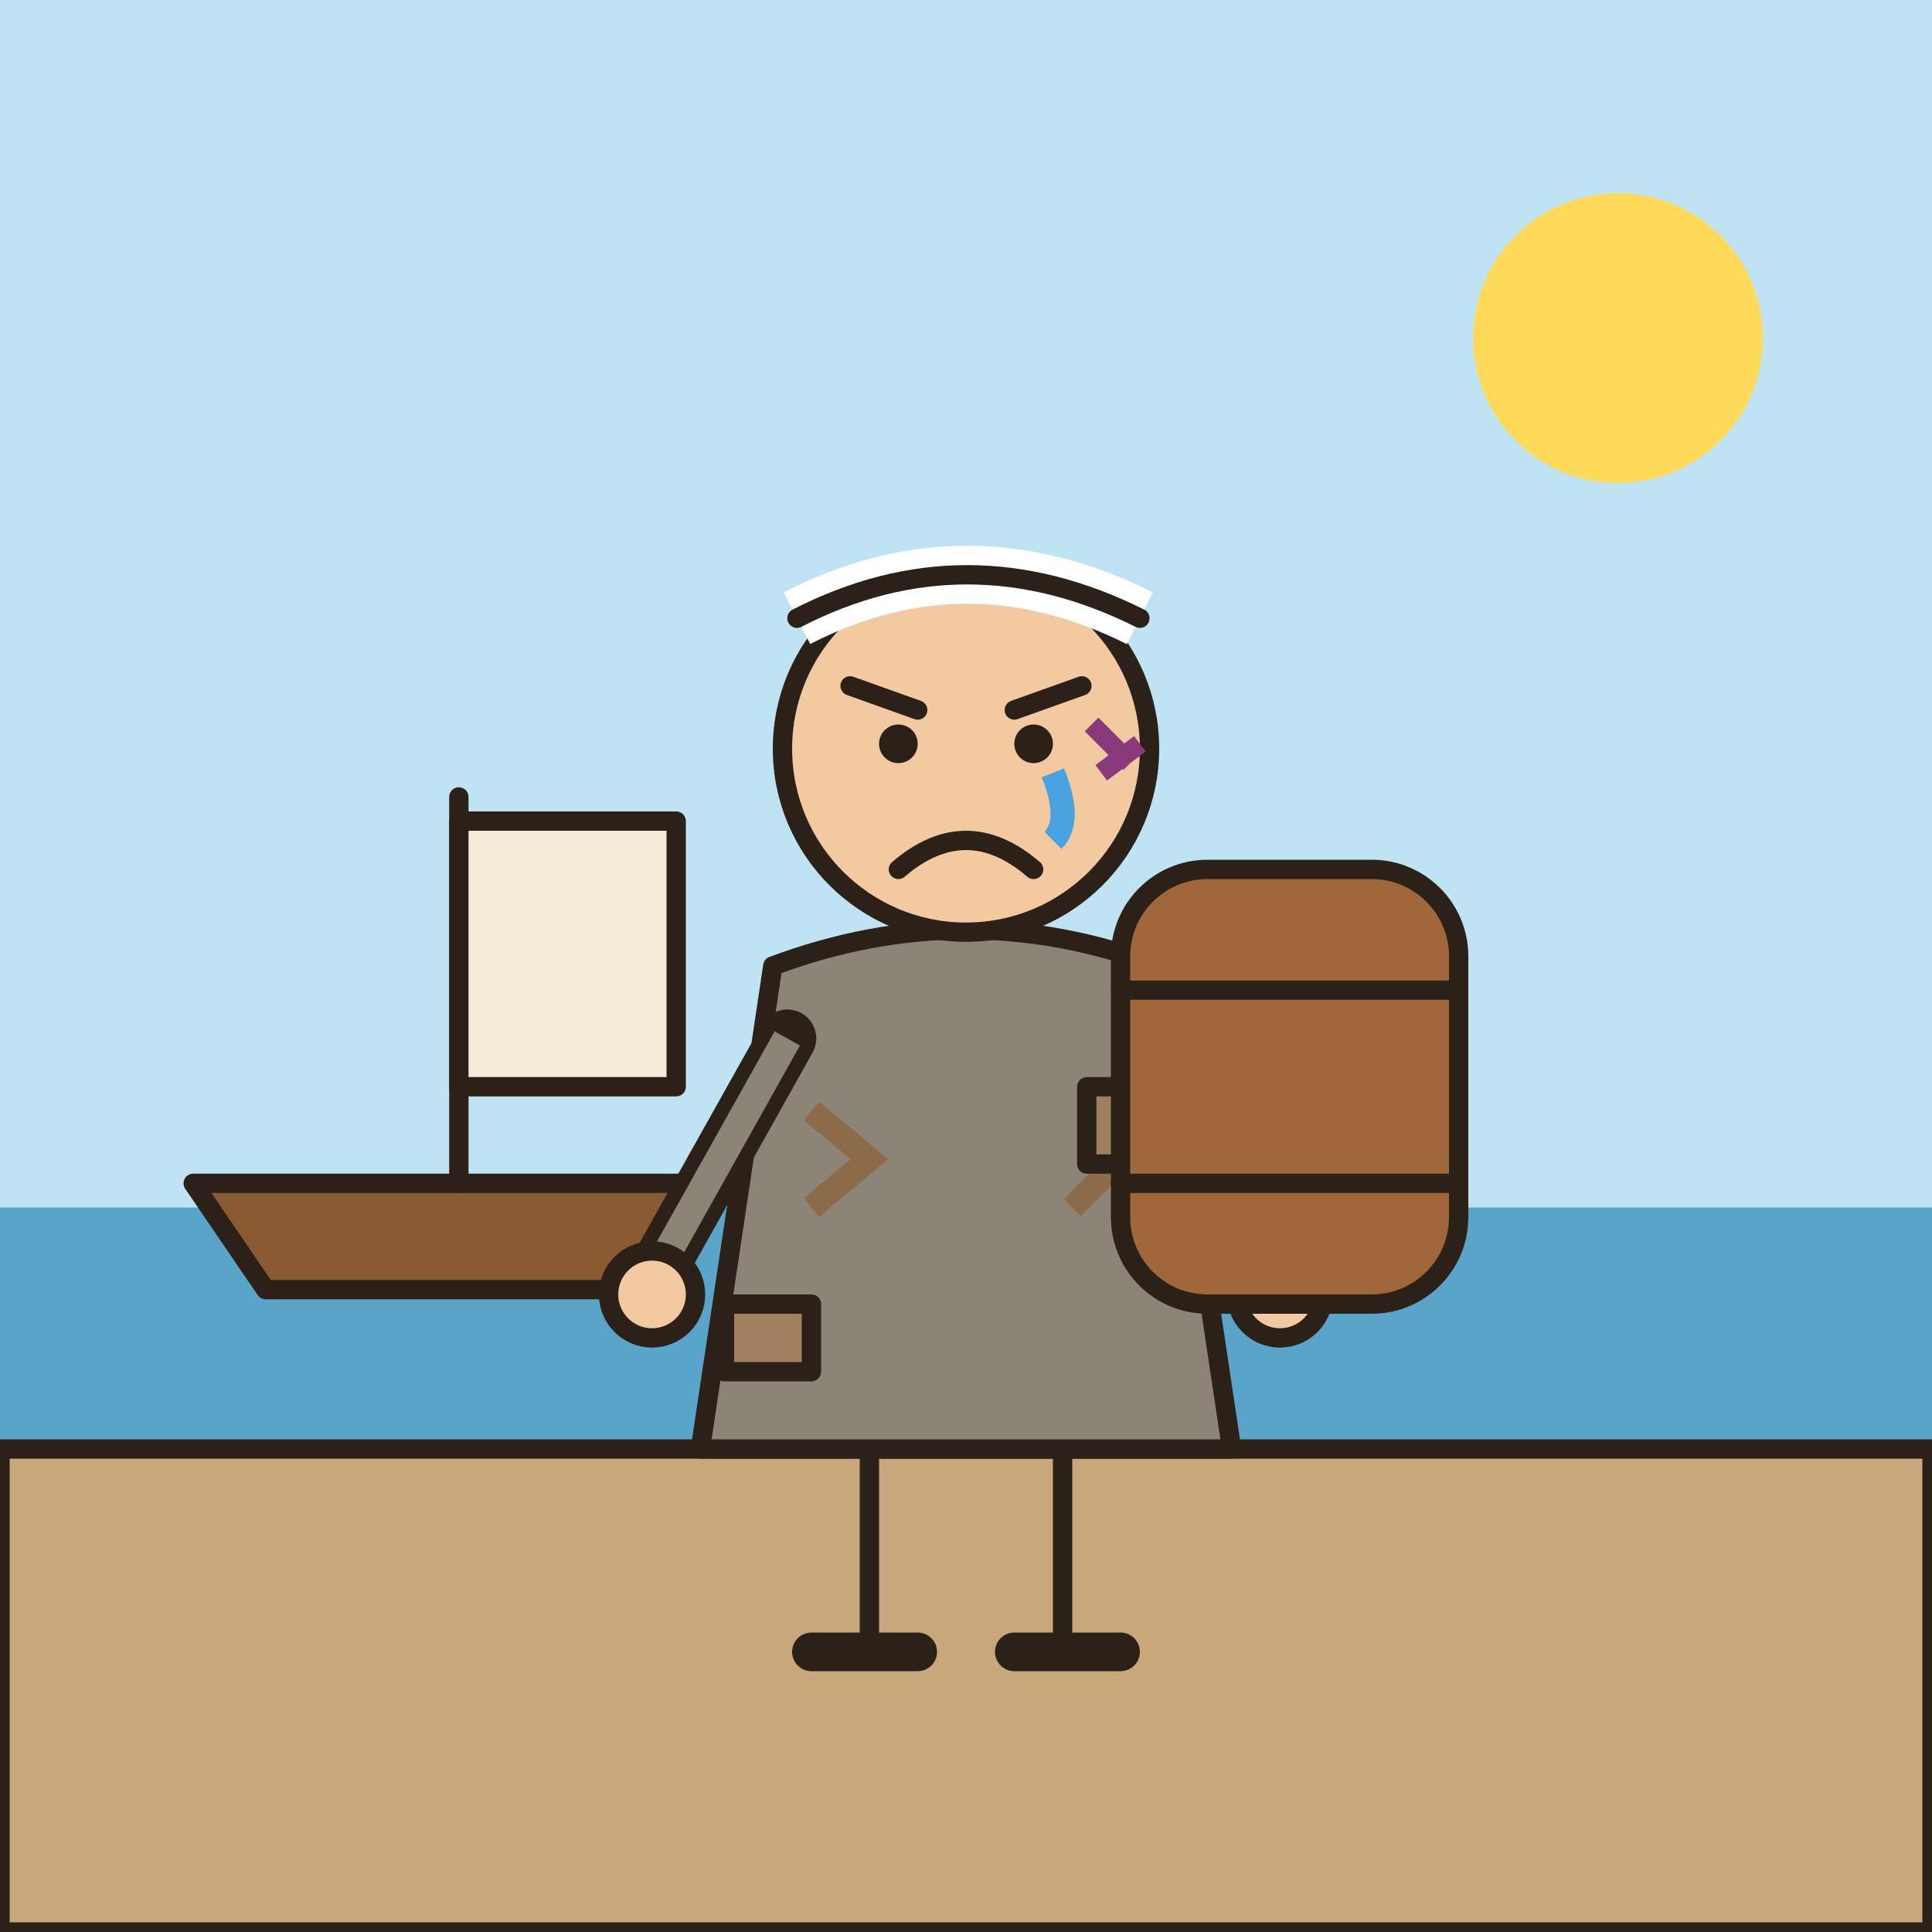
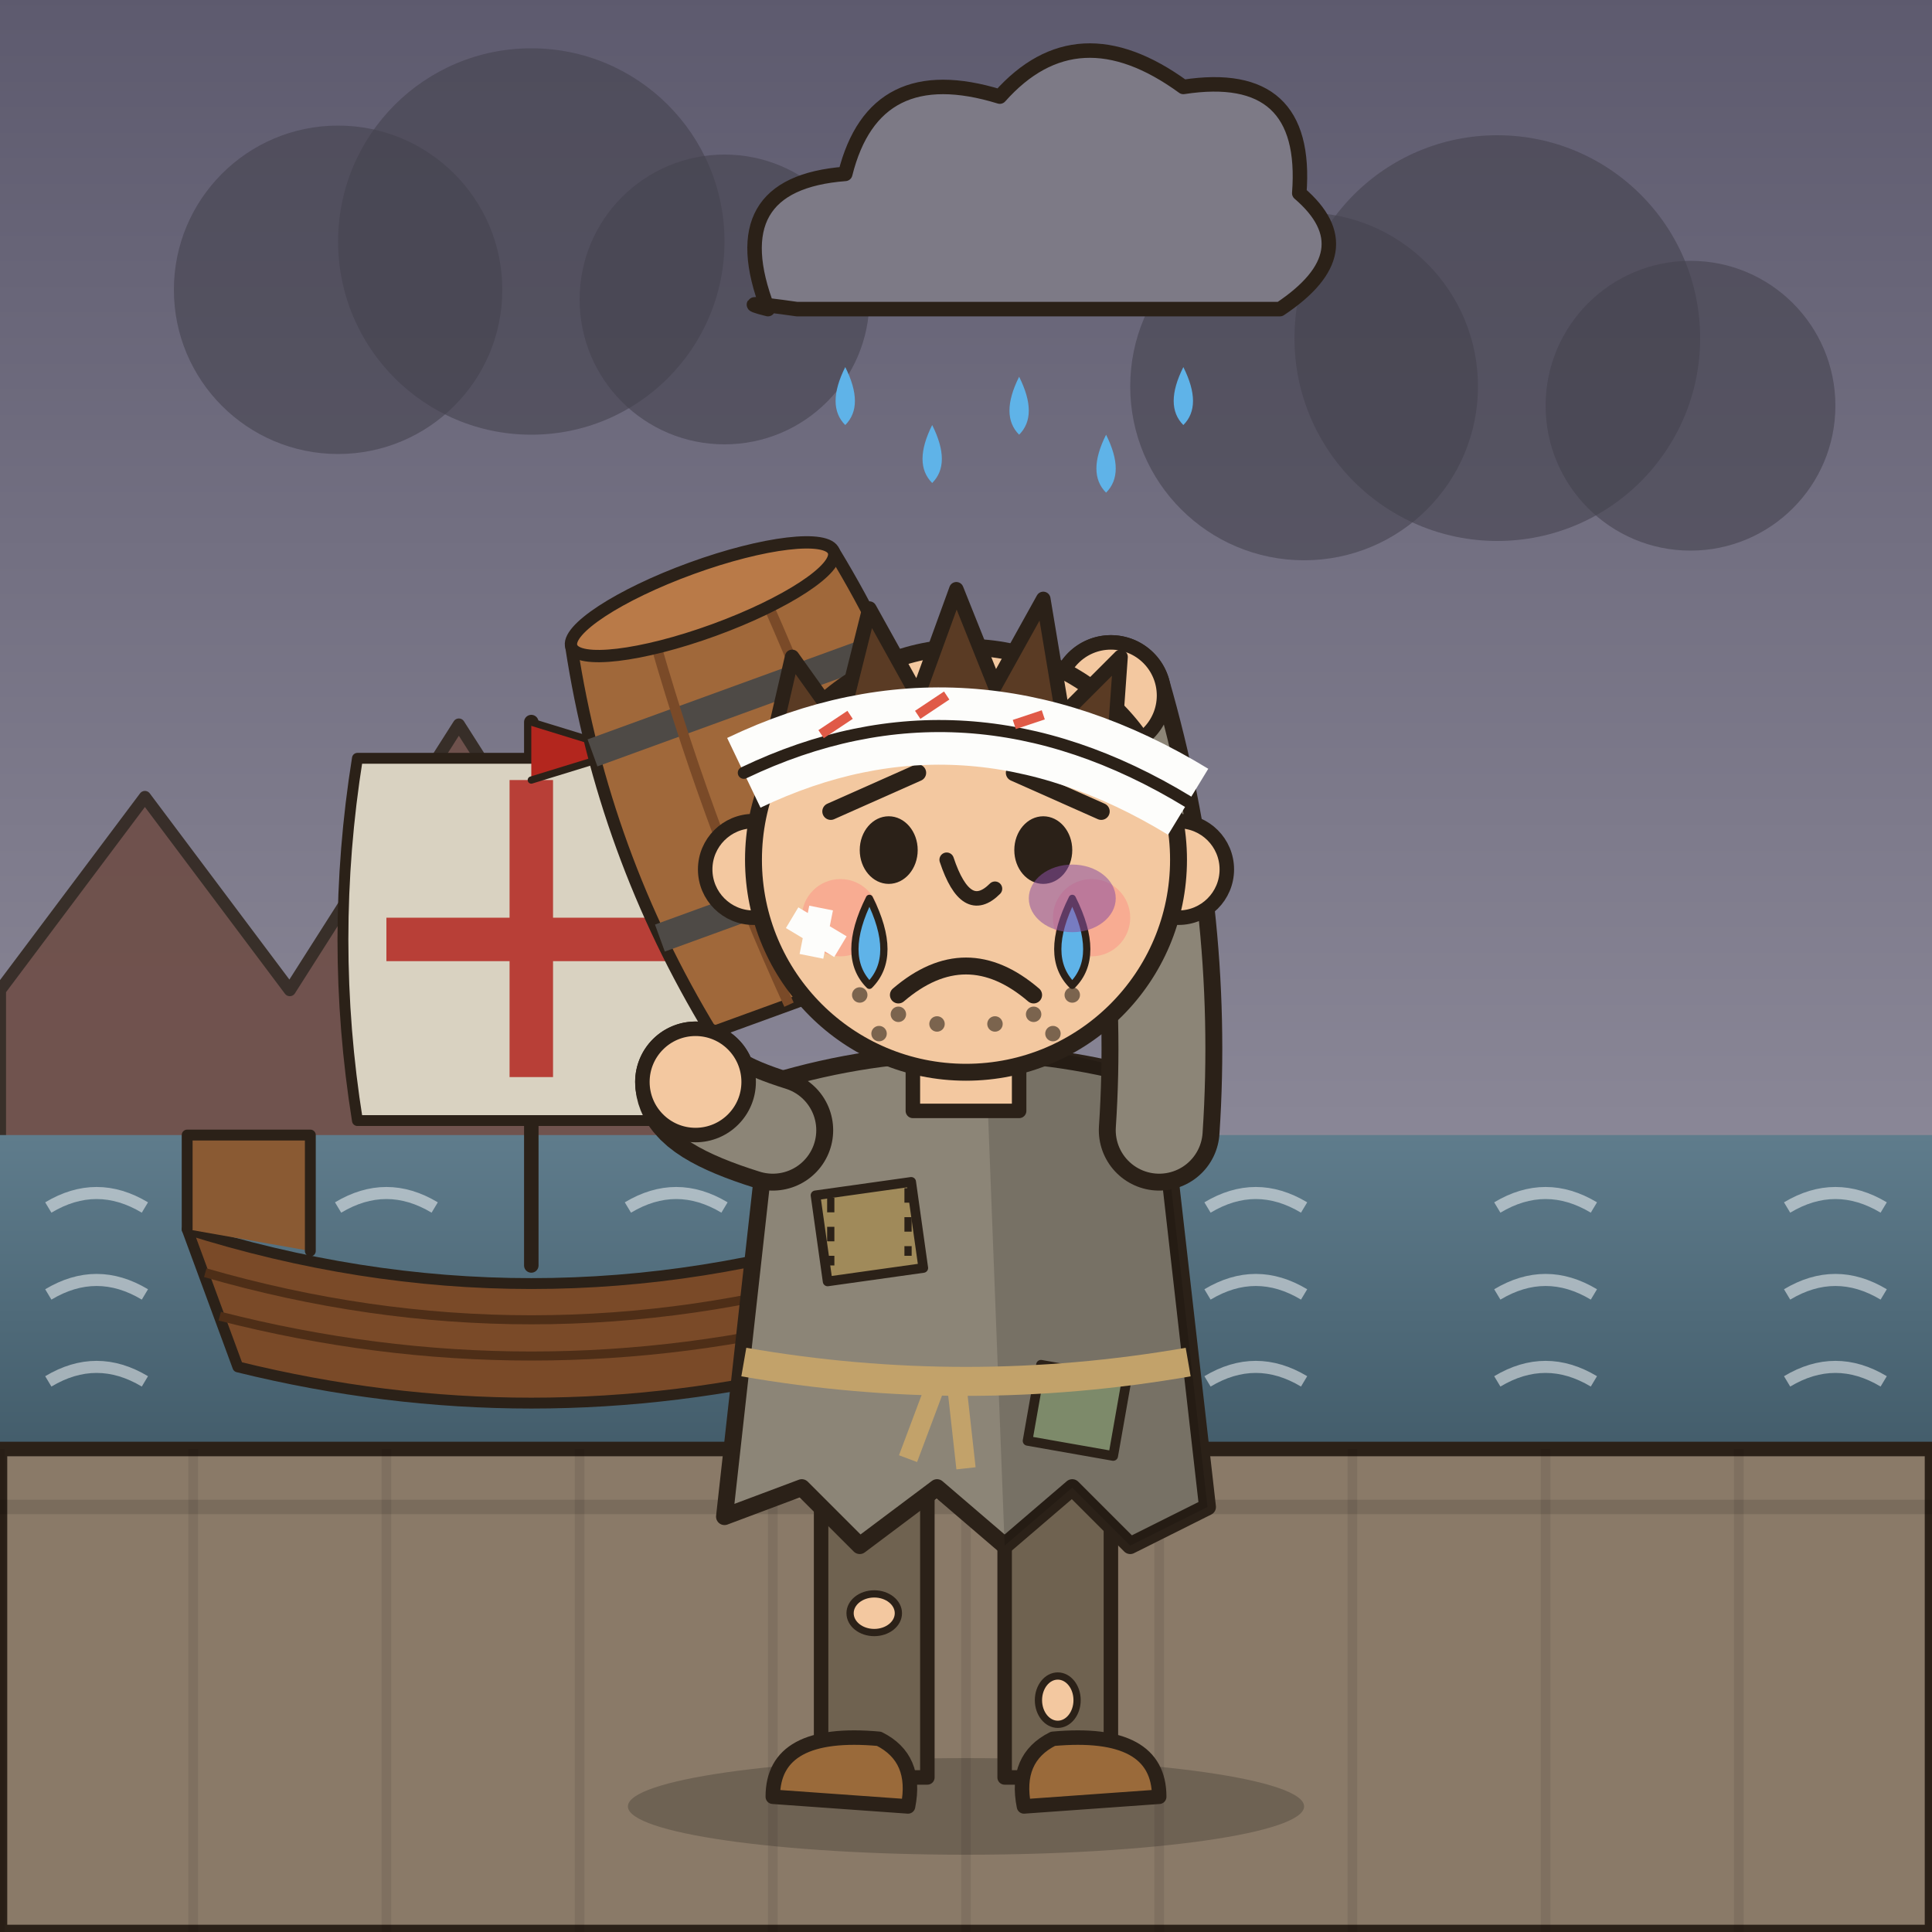
<svg xmlns="http://www.w3.org/2000/svg" viewBox="0 0 400 400" role="img" aria-label="Ruiniert">
-   <rect width="400" height="400" fill="#bfe3f2" />
-   <circle cx="335" cy="70" r="30" fill="#ffd95a" />
-   <rect y="250" width="400" height="60" fill="#5aa3c9" />
-   <path d="M40 245 h110 l-15 22 h-80 z" fill="#8a5a33" stroke="#2b2118" stroke-width="4" stroke-linejoin="round" stroke-linecap="round" />
-   <path d="M95 245 v-80" stroke="#2b2118" stroke-width="4" stroke-linejoin="round" stroke-linecap="round" />
-   <path d="M95 170 h45 v55 h-45 z" fill="#f4ecd8" stroke="#2b2118" stroke-width="4" stroke-linejoin="round" stroke-linecap="round" />
-   <rect y="300" width="400" height="100" fill="#c9a77c" stroke="#2b2118" stroke-width="4" stroke-linejoin="round" stroke-linecap="round" />
-   <path d="M180 290 v50 M220 290 v50" stroke="#2b2118" stroke-width="4" stroke-linejoin="round" stroke-linecap="round" />
-   <path d="M168 342 h22 M210 342 h22" stroke="#2b2118" stroke-linejoin="round" stroke-linecap="round" stroke-width="8" />
-   <path d="M160 200 Q200 185 240 200 L255 300 H145 Z" fill="#8c8577" stroke="#2b2118" stroke-width="4" stroke-linejoin="round" stroke-linecap="round" />
-   <path d="M163 215 L135 265 M237 215 L265 265" stroke="#2b2118" stroke-linejoin="round" stroke-linecap="round" stroke-width="12" />
-   <path d="M163 215 L135 265 M237 215 L265 265" stroke="#8c8577" stroke-width="6" />
-   <circle cx="135" cy="268" r="9" fill="#f2c9a0" stroke="#2b2118" stroke-width="4" stroke-linejoin="round" stroke-linecap="round" />
-   <circle cx="265" cy="268" r="9" fill="#f2c9a0" stroke="#2b2118" stroke-width="4" stroke-linejoin="round" stroke-linecap="round" />
-   <circle cx="200" cy="155" r="38" fill="#f2c9a0" stroke="#2b2118" stroke-width="4" stroke-linejoin="round" stroke-linecap="round" />
-   <circle cx="186" cy="154" r="4" fill="#2b2118" />
-   <circle cx="214" cy="154" r="4" fill="#2b2118" />
-   <path d="M176 142 l14 5 M224 142 l-14 5" stroke="#2b2118" stroke-width="4" stroke-linejoin="round" stroke-linecap="round" />
-   <path d="M186 180 Q200 168 214 180" stroke="#2b2118" stroke-width="4" stroke-linejoin="round" stroke-linecap="round" fill="none" />
-   <path d="M218 160 q4 10 0 14" stroke="#4aa3df" stroke-width="5" fill="none" />
-   <path d="M168 230 l12 10 l-12 10 M222 250 l10 -10 l10 10" stroke="#8c6b4a" stroke-width="5" fill="none" />
-   <rect x="150" y="270" width="18" height="14" fill="#a08060" stroke="#2b2118" stroke-width="4" stroke-linejoin="round" stroke-linecap="round" />
-   <rect x="225" y="225" width="16" height="16" fill="#a08060" stroke="#2b2118" stroke-width="4" stroke-linejoin="round" stroke-linecap="round" />
-   <path d="M165 128 Q200 110 236 128" stroke="#fff" stroke-width="12" fill="none" />
-   <path d="M165 128 Q200 110 236 128" stroke="#2b2118" stroke-width="4" stroke-linejoin="round" stroke-linecap="round" fill="none" />
-   <path d="M226 150 l8 8 M228 160 l8 -6" stroke="#8a3a7a" stroke-width="4" />
-   <rect x="232" y="180" width="70" height="90" rx="18" fill="#a0683a" stroke="#2b2118" stroke-width="4" stroke-linejoin="round" stroke-linecap="round" />
-   <path d="M232 205 h70 M232 245 h70" stroke="#2b2118" stroke-width="4" stroke-linejoin="round" stroke-linecap="round" />
+   <defs>
+     <linearGradient id="tag" x1="0" y1="0" x2="0" y2="1">
+       <stop offset="0" stop-color="#7cc4ec" />
+       <stop offset="1" stop-color="#d9f0fb" />
+     </linearGradient>
+     <linearGradient id="grau" x1="0" y1="0" x2="0" y2="1">
+       <stop offset="0" stop-color="#5d5a6e" />
+       <stop offset="1" stop-color="#a9a6b3" />
+     </linearGradient>
+     <linearGradient id="wasser" x1="0" y1="0" x2="0" y2="1">
+       <stop offset="0" stop-color="#3d8fbf" />
+       <stop offset="1" stop-color="#25668f" />
+     </linearGradient>
+     <linearGradient id="wasser_grau" x1="0" y1="0" x2="0" y2="1">
+       <stop offset="0" stop-color="#5f7c8c" />
+       <stop offset="1" stop-color="#3f5866" />
+     </linearGradient>
+     <radialGradient id="gold" cx=".35" cy=".35" r=".7">
+       <stop offset="0" stop-color="#fff2a8" />
+       <stop offset=".5" stop-color="#f2c230" />
+       <stop offset="1" stop-color="#b9861a" />
+     </radialGradient>
+   </defs>
+   <clipPath id="r">
+     <rect width="400" height="400" rx="0" />
+   </clipPath>
+   <g clip-path="url(#r)">
+     <rect width="400" height="400" fill="url(#grau)" />
+     <circle cx="70" cy="60" r="34" fill="#45424f" opacity=".6" />
+     <circle cx="110" cy="50" r="40" fill="#45424f" opacity=".6" />
+     <circle cx="150" cy="62" r="30" fill="#45424f" opacity=".6" />
+     <circle cx="270" cy="80" r="36" fill="#45424f" opacity=".6" />
+     <circle cx="310" cy="70" r="42" fill="#45424f" opacity=".6" />
+     <circle cx="350" cy="84" r="30" fill="#45424f" opacity=".6" />
+     <path d="M0 205 l30 -40 l30 40 l35 -55 l35 55 h10 v40 h-140 z" fill="#6c4a42" stroke="#2b2118" stroke-width="2.5" stroke-linejoin="round" stroke-linecap="round" opacity=".85" />
+     <rect y="235" width="400" height="75" fill="url(#wasser_grau)" />
+     <path d="M10 250 q10 -6 20 0" stroke="#fff" stroke-opacity=".5" stroke-width="2.5" fill="none" />
+     <path d="M70 250 q10 -6 20 0" stroke="#fff" stroke-opacity=".5" stroke-width="2.5" fill="none" />
+     <path d="M130 250 q10 -6 20 0" stroke="#fff" stroke-opacity=".5" stroke-width="2.5" fill="none" />
+     <path d="M190 250 q10 -6 20 0" stroke="#fff" stroke-opacity=".5" stroke-width="2.5" fill="none" />
+     <path d="M250 250 q10 -6 20 0" stroke="#fff" stroke-opacity=".5" stroke-width="2.5" fill="none" />
+     <path d="M310 250 q10 -6 20 0" stroke="#fff" stroke-opacity=".5" stroke-width="2.5" fill="none" />
+     <path d="M370 250 q10 -6 20 0" stroke="#fff" stroke-opacity=".5" stroke-width="2.5" fill="none" />
+     <path d="M10 268 q10 -6 20 0" stroke="#fff" stroke-opacity=".5" stroke-width="2.5" fill="none" />
+     <path d="M70 268 q10 -6 20 0" stroke="#fff" stroke-opacity=".5" stroke-width="2.5" fill="none" />
+     <path d="M130 268 q10 -6 20 0" stroke="#fff" stroke-opacity=".5" stroke-width="2.5" fill="none" />
+     <path d="M190 268 q10 -6 20 0" stroke="#fff" stroke-opacity=".5" stroke-width="2.5" fill="none" />
+     <path d="M250 268 q10 -6 20 0" stroke="#fff" stroke-opacity=".5" stroke-width="2.5" fill="none" />
+     <path d="M310 268 q10 -6 20 0" stroke="#fff" stroke-opacity=".5" stroke-width="2.5" fill="none" />
+     <path d="M370 268 q10 -6 20 0" stroke="#fff" stroke-opacity=".5" stroke-width="2.5" fill="none" />
+     <path d="M10 286 q10 -6 20 0" stroke="#fff" stroke-opacity=".5" stroke-width="2.5" fill="none" />
+     <path d="M70 286 q10 -6 20 0" stroke="#fff" stroke-opacity=".5" stroke-width="2.5" fill="none" />
+     <path d="M130 286 q10 -6 20 0" stroke="#fff" stroke-opacity=".5" stroke-width="2.5" fill="none" />
+     <path d="M190 286 q10 -6 20 0" stroke="#fff" stroke-opacity=".5" stroke-width="2.5" fill="none" />
+     <path d="M250 286 q10 -6 20 0" stroke="#fff" stroke-opacity=".5" stroke-width="2.5" fill="none" />
+     <path d="M310 286 q10 -6 20 0" stroke="#fff" stroke-opacity=".5" stroke-width="2.5" fill="none" />
+     <path d="M370 286 q10 -6 20 0" stroke="#fff" stroke-opacity=".5" stroke-width="2.5" fill="none" />
+     <g transform="translate(110 262) scale(0.75)">
+       <path d="M0 -150 V0" stroke="#2b2118" stroke-width="4" stroke-linejoin="round" stroke-linecap="round" />
+       <path d="M-48 -140 h96 q8 50 0 100 h-96 q-8 -50 0 -100 z" fill="#d9d2c1" stroke="#2b2118" stroke-width="3" stroke-linejoin="round" stroke-linecap="round" />
+       <path d="M-6 -134 h12 v82 h-12 z M-40 -96 h80 v12 h-80 z" fill="#b3261e" opacity=".85" />
+       <path d="M-95 -10 q95 30 190 0 l-14 38 q-81 20 -162 0 z" fill="#7a4a28" stroke="#2b2118" stroke-width="3" stroke-linejoin="round" stroke-linecap="round" />
+       <path d="M-90 2 q90 26 180 0 M-86 14 q86 22 172 0" stroke="#4e2e17" stroke-width="2.5" fill="none" />
+       <path d="M-95 -10 v-26 h34 v32 M95 -10 v-30 h-30 v34" fill="#8a5a33" stroke="#2b2118" stroke-width="3" stroke-linejoin="round" stroke-linecap="round" />
+       <path d="M0 -150 l26 8 l-26 8" fill="#b3261e" stroke="#2b2118" stroke-width="2" stroke-linejoin="round" stroke-linecap="round" />
+     </g>
+     <rect y="300" width="400" height="100" fill="#8a7a68" stroke="#2b2118" stroke-width="3" stroke-linejoin="round" stroke-linecap="round" />
+     <path d="M0 300 v100" stroke="#000" stroke-opacity=".08" stroke-width="2" />
+     <path d="M40 300 v100" stroke="#000" stroke-opacity=".08" stroke-width="2" />
+     <path d="M80 300 v100" stroke="#000" stroke-opacity=".08" stroke-width="2" />
+     <path d="M120 300 v100" stroke="#000" stroke-opacity=".08" stroke-width="2" />
+     <path d="M160 300 v100" stroke="#000" stroke-opacity=".08" stroke-width="2" />
+     <path d="M200 300 v100" stroke="#000" stroke-opacity=".08" stroke-width="2" />
+     <path d="M240 300 v100" stroke="#000" stroke-opacity=".08" stroke-width="2" />
+     <path d="M280 300 v100" stroke="#000" stroke-opacity=".08" stroke-width="2" />
+     <path d="M320 300 v100" stroke="#000" stroke-opacity=".08" stroke-width="2" />
+     <path d="M360 300 v100" stroke="#000" stroke-opacity=".08" stroke-width="2" />
+     <path d="M0 312 h400" stroke="#000" stroke-opacity=".12" stroke-width="3" />
+     <ellipse cx="200" cy="374" rx="70" ry="10" fill="#000" opacity=".2" />
+     <g transform="translate(200 374) scale(1.0)">
+       <g transform="translate(-40 -210) rotate(-20) scale(0.85)">
+         <path d="M-34 -50 q-10 50 0 100 h68 q10 -50 0 -100 z" fill="#a0683a" stroke="#2b2118" stroke-width="3" stroke-linejoin="round" stroke-linecap="round" />
+         <path d="M-38 -24 h76 M-38 24 h76" stroke="#4e4a46" stroke-width="7" />
+         <path d="M-14 -50 q-4 50 0 100 M14 -50 q4 50 0 100" stroke="#7a4a28" stroke-width="2.5" fill="none" />
+         <ellipse cx="0" cy="-50" rx="34" ry="8" fill="#b97a48" stroke="#2b2118" stroke-width="3" stroke-linejoin="round" stroke-linecap="round" />
+       </g>
+       <rect x="-30" y="-70" width="22" height="64" fill="#6f6250" stroke="#2b2118" stroke-width="3" stroke-linejoin="round" stroke-linecap="round" />
+       <rect x="8" y="-70" width="22" height="64" fill="#6f6250" stroke="#2b2118" stroke-width="3" stroke-linejoin="round" stroke-linecap="round" />
+       <ellipse cx="-19" cy="-40" rx="5" ry="4" fill="#f3c8a0" stroke="#2b2118" stroke-width="1.5" stroke-linejoin="round" stroke-linecap="round" />
+       <ellipse cx="19" cy="-22" rx="4" ry="5" fill="#f3c8a0" stroke="#2b2118" stroke-width="1.5" stroke-linejoin="round" stroke-linecap="round" />
+       <path d="M-40 -2 q0 -14 22 -12 q8 4 6 14 z M40 -2 q0 -14 -22 -12 q-8 4 -6 14 z" fill="#9a6a3a" stroke="#2b2118" stroke-width="3" stroke-linejoin="round" stroke-linecap="round" />
+       <path d="M-40 -150 Q0 -162 40 -150 L50 -62 L34 -54 L22 -66 L8 -54 L-6 -66 L-22 -54 L-34 -66 L-50 -60 Z" fill="#8c8577" stroke="#2b2118" stroke-width="3.5" stroke-linejoin="round" stroke-linecap="round" />
+       <path d="M4 -158 Q26 -156 40 -150 L50 -62 L34 -54 L22 -66 L8 -54 Z" fill="#000" opacity=".15" />
+       <rect x="-30" y="-128" width="20" height="18" fill="#a08a5a" stroke="#2b2118" stroke-width="2" stroke-linejoin="round" stroke-linecap="round" transform="rotate(-8 -20 -119)" />
+       <path d="M-28 -126 v14 M-12 -128 v14" stroke="#2b2118" stroke-width="1.5" stroke-dasharray="3 3" />
+       <rect x="14" y="-90" width="18" height="16" fill="#7d8a6a" stroke="#2b2118" stroke-width="2" stroke-linejoin="round" stroke-linecap="round" transform="rotate(10 23 -82)" />
+       <path d="M-46 -92 Q0 -84 46 -92" stroke="#c2a26a" stroke-width="6" fill="none" />
+       <path d="M-6 -88 l-6 16 M-2 -88 l2 18" stroke="#c2a26a" stroke-width="4" />
+       <path d="M-40 -140 Q-56.0 -145.0 -56 -150" stroke="#2b2118" stroke-width="25" fill="none" stroke-linecap="round" />
+       <path d="M-40 -140 Q-56.0 -145.0 -56 -150" stroke="#8c8577" stroke-width="18" fill="none" stroke-linecap="round" />
+       <circle cx="-56" cy="-150" r="11" fill="#f3c8a0" stroke="#2b2118" stroke-width="3" stroke-linejoin="round" stroke-linecap="round" />
+       <path d="M40 -140 Q43.0 -185.0 30 -230" stroke="#2b2118" stroke-width="25" fill="none" stroke-linecap="round" />
+       <path d="M40 -140 Q43.0 -185.0 30 -230" stroke="#8c8577" stroke-width="18" fill="none" stroke-linecap="round" />
+       <circle cx="30" cy="-230" r="11" fill="#f3c8a0" stroke="#2b2118" stroke-width="3" stroke-linejoin="round" stroke-linecap="round" />
+       <rect x="-11" y="-160" width="22" height="16" fill="#f3c8a0" stroke="#2b2118" stroke-width="3" stroke-linejoin="round" stroke-linecap="round" />
+       <circle cx="-44" cy="-194" r="10" fill="#f3c8a0" stroke="#2b2118" stroke-width="3" stroke-linejoin="round" stroke-linecap="round" />
+       <circle cx="44" cy="-194" r="10" fill="#f3c8a0" stroke="#2b2118" stroke-width="3" stroke-linejoin="round" stroke-linecap="round" />
+       <circle cx="0" cy="-196" r="44" fill="#f3c8a0" stroke="#2b2118" stroke-width="3.5" stroke-linejoin="round" stroke-linecap="round" />
+       <circle cx="-26" cy="-184" r="8" fill="#ff8a80" opacity=".45" />
+       <circle cx="26" cy="-184" r="8" fill="#ff8a80" opacity=".45" />
+       <path d="M-4 -196 q4 12 10 6" stroke="#2b2118" stroke-width="3" stroke-linejoin="round" stroke-linecap="round" fill="none" />
+       <circle cx="-22" cy="-168" r="1.6" fill="#2b2118" opacity=".6" />
+       <circle cx="-14" cy="-164" r="1.6" fill="#2b2118" opacity=".6" />
+       <circle cx="-6" cy="-162" r="1.6" fill="#2b2118" opacity=".6" />
+       <circle cx="6" cy="-162" r="1.6" fill="#2b2118" opacity=".6" />
+       <circle cx="14" cy="-164" r="1.6" fill="#2b2118" opacity=".6" />
+       <circle cx="22" cy="-168" r="1.6" fill="#2b2118" opacity=".6" />
+       <circle cx="-18" cy="-160" r="1.6" fill="#2b2118" opacity=".6" />
+       <circle cx="18" cy="-160" r="1.6" fill="#2b2118" opacity=".6" />
+       <ellipse cx="-16" cy="-198" rx="6" ry="7" fill="#2b2118" />
+       <ellipse cx="16" cy="-198" rx="6" ry="7" fill="#2b2118" />
+       <path d="M-28 -206 l18 -8 M28 -206 l-18 -8" stroke="#2b2118" stroke-width="3.5" stroke-linejoin="round" stroke-linecap="round" />
+       <path d="M-20 -188 q-6 12 0 18 q6 -6 0 -18 z M22 -188 q-6 12 0 18 q6 -6 0 -18 z" fill="#5fb3e8" stroke="#2b2118" stroke-width="1.5" stroke-linejoin="round" stroke-linecap="round" />
+       <path d="M-14 -168 q14 -12 28 0" stroke="#2b2118" stroke-width="3.5" stroke-linejoin="round" stroke-linecap="round" fill="none" />
+       <path d="M-42 -212 l6 -26 l10 14 l6 -24 l10 18 l8 -22 l8 20 l10 -18 l4 24 l12 -12 l-2 28 q-40 -16 -72 -2 z" fill="#5a3b24" stroke="#2b2118" stroke-width="3" stroke-linejoin="round" stroke-linecap="round" />
+       <path d="M-46 -214 q46 -22 92 6" stroke="#fdfdfb" stroke-width="16" fill="none" />
+       <path d="M-46 -214 q46 -22 92 6" stroke="#2b2118" stroke-width="2.5" stroke-linejoin="round" stroke-linecap="round" fill="none" stroke-dasharray="2 0" />
+       <path d="M-30 -222 l6 -4 M-10 -226 l6 -4 M10 -224 l6 -2" stroke="#e05a47" stroke-width="2" />
+       <ellipse cx="22" cy="-188" rx="9" ry="7" fill="#8a4fa0" opacity=".55" />
+       <path d="M-36 -184 l10 6 M-30 -186 l-2 10" stroke="#fdfdfb" stroke-width="5" />
+     </g>
+     <g fill="#7d7a86" stroke="#2b2118" stroke-width="3" stroke-linejoin="round" stroke-linecap="round">
+       <path d="M159 64 q-10 -26 16 -28 q6 -24 32 -16 q16 -18 38 -2 q26 -4 24 22 q14 12 -4 24 h-100 q-14 -2 -6 0 z" />
+     </g>
+     <path d="M175 76 q-4 8 0 12 q4 -4 0 -12 z" fill="#5fb3e8" />
+     <path d="M193 88 q-4 8 0 12 q4 -4 0 -12 z" fill="#5fb3e8" />
+     <path d="M211 78 q-4 8 0 12 q4 -4 0 -12 z" fill="#5fb3e8" />
+     <path d="M229 90 q-4 8 0 12 q4 -4 0 -12 z" fill="#5fb3e8" />
+     <path d="M245 76 q-4 8 0 12 q4 -4 0 -12 z" fill="#5fb3e8" />
+   </g>
</svg>
